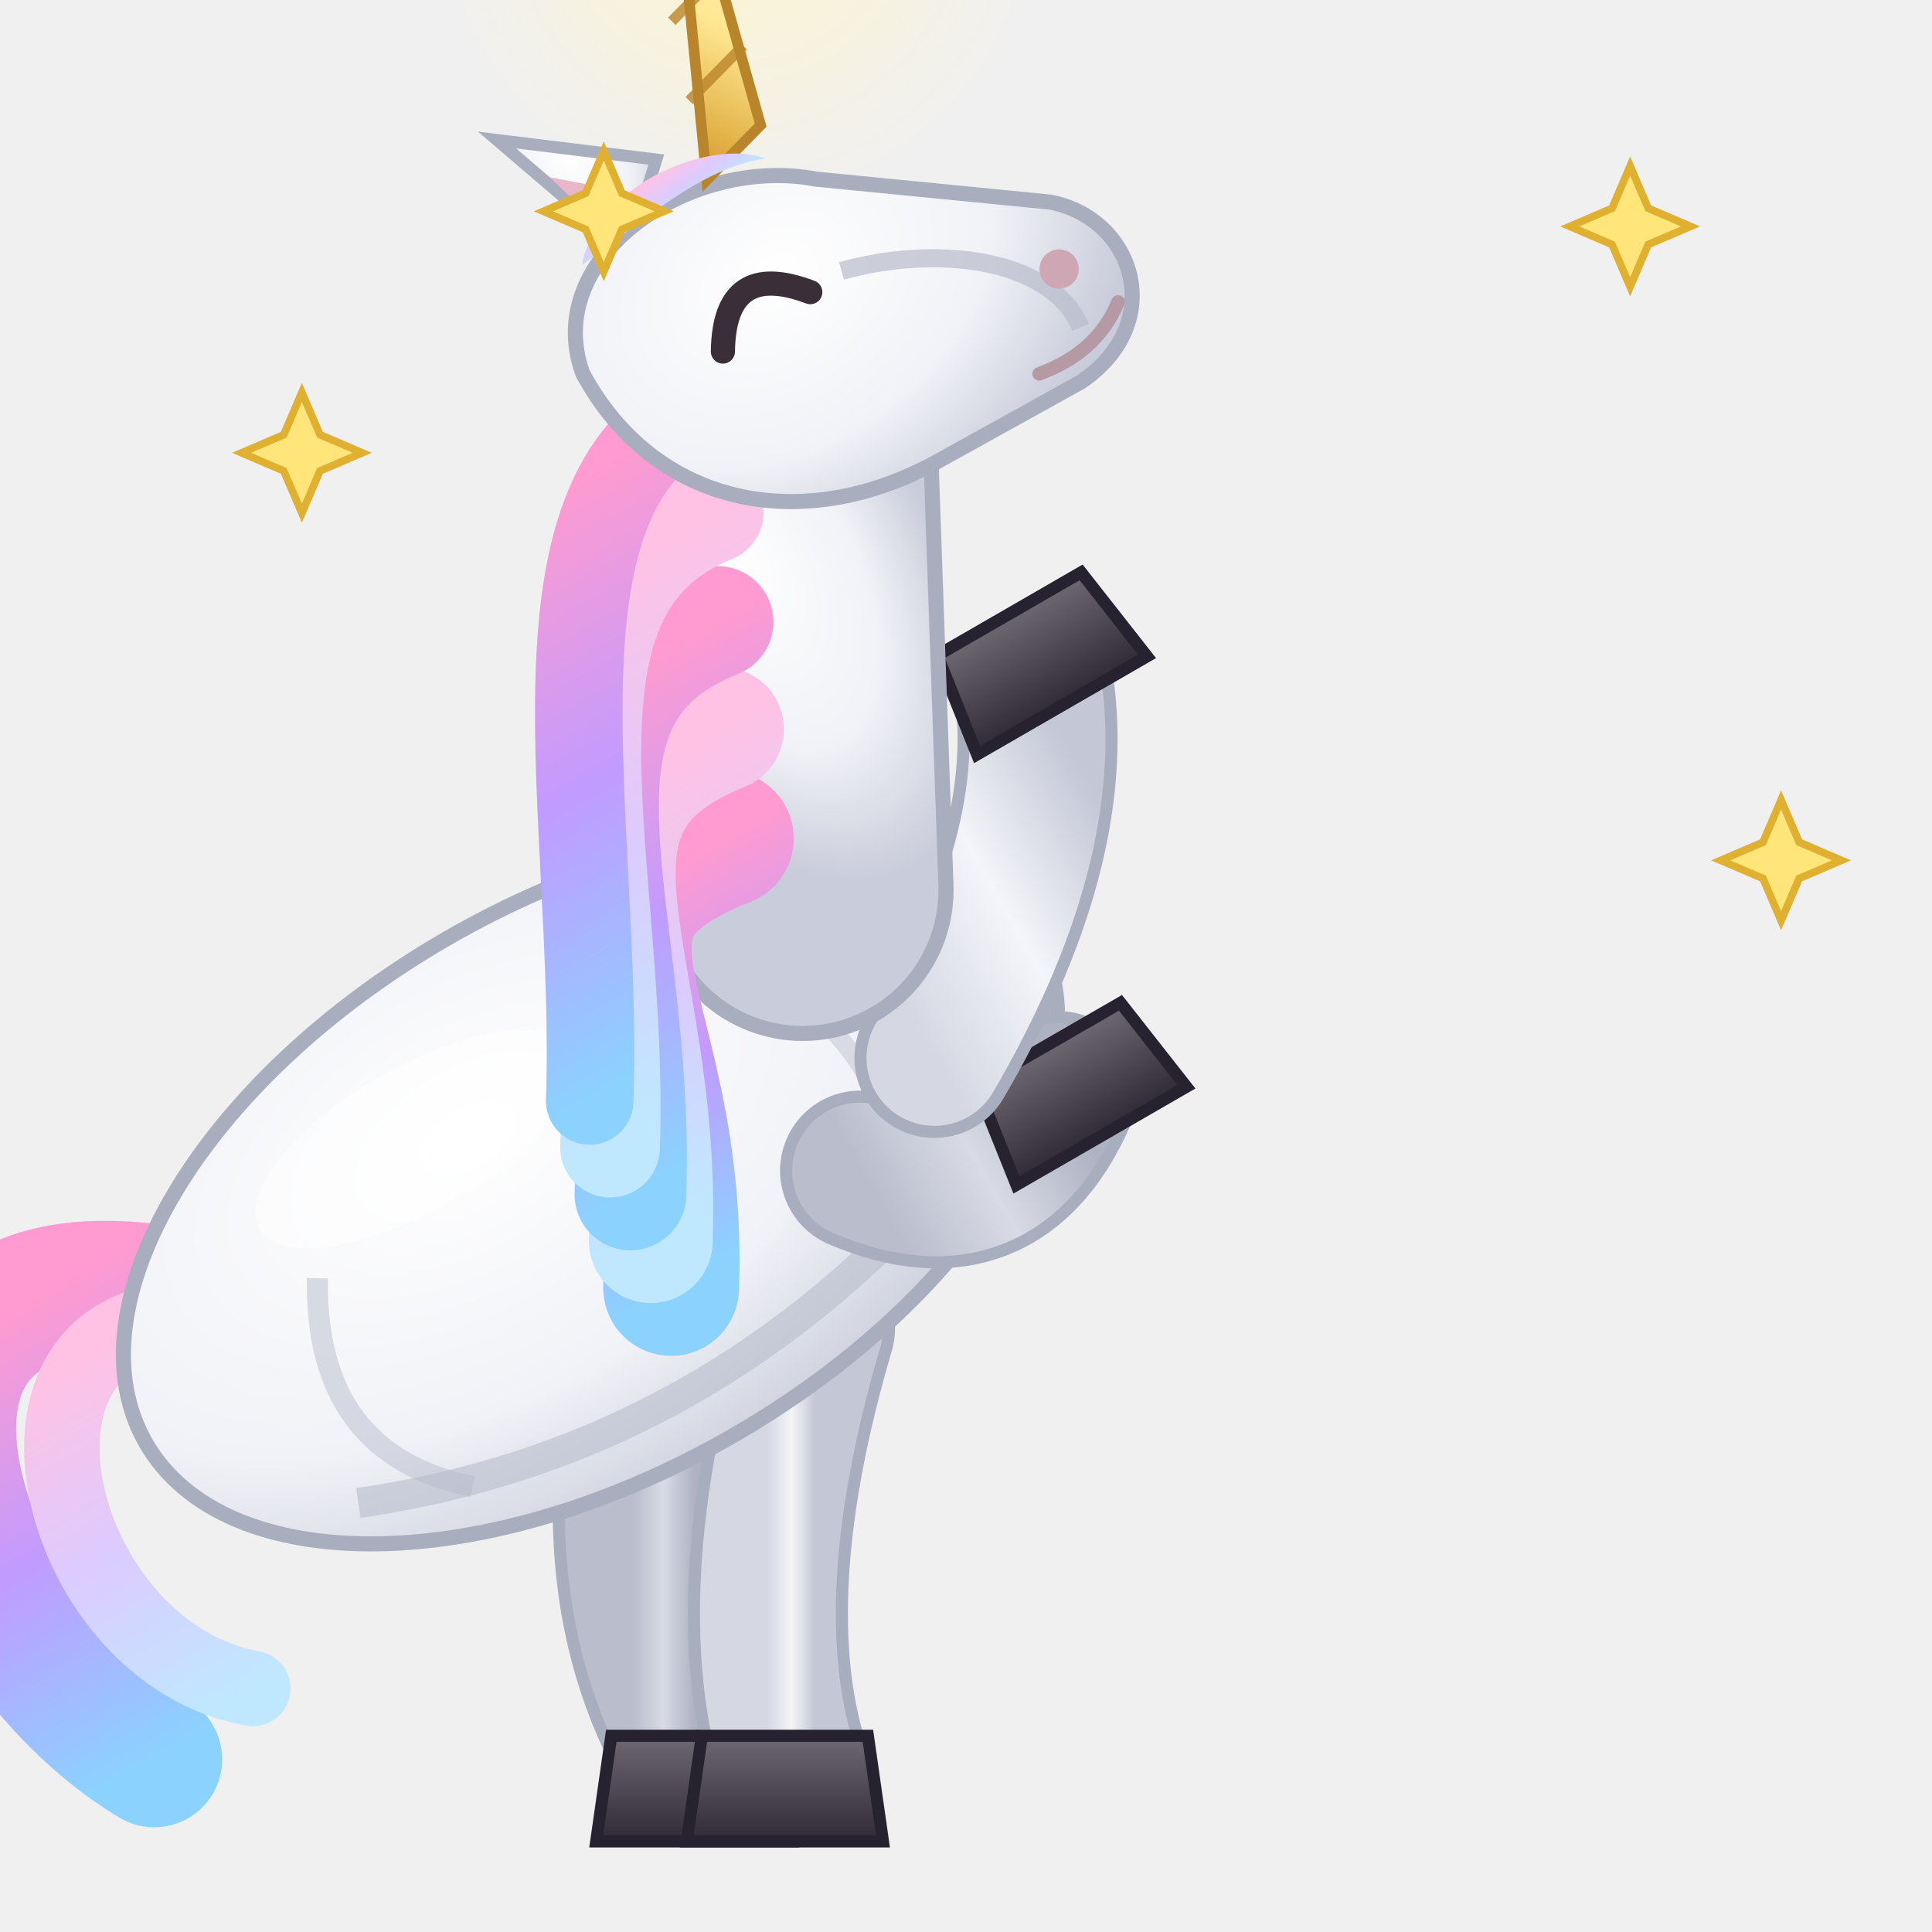
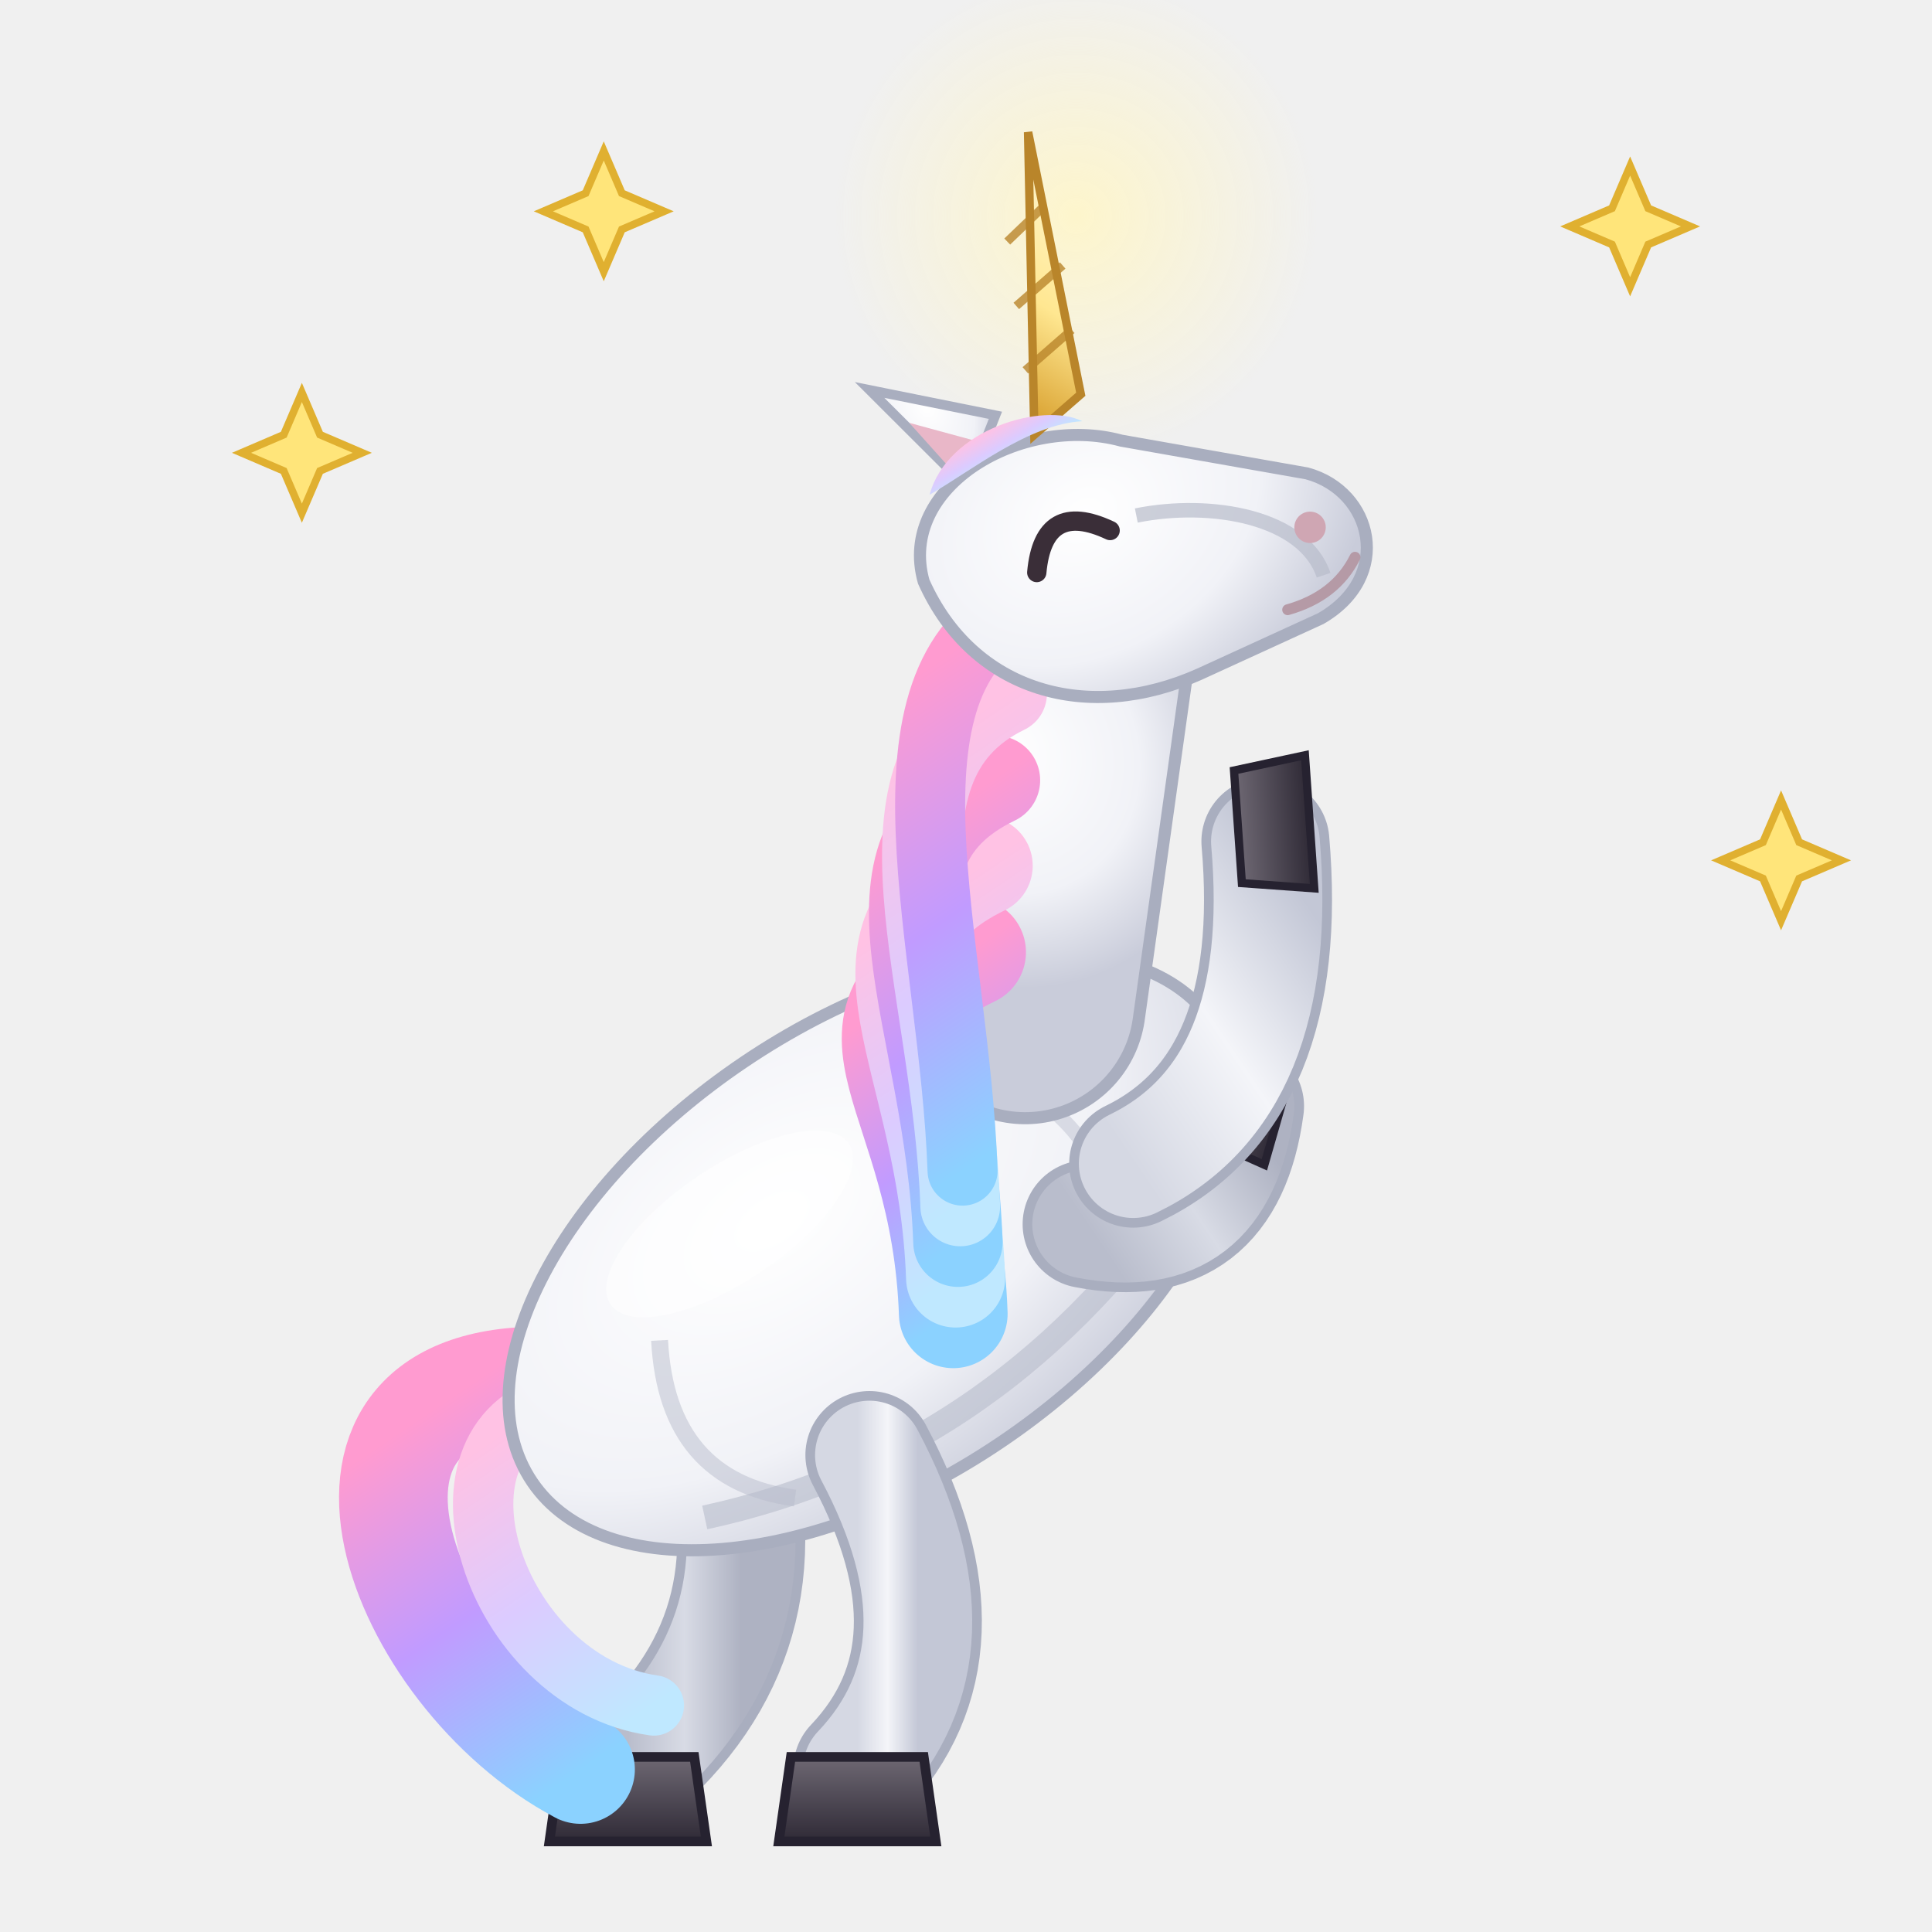
<svg xmlns="http://www.w3.org/2000/svg" viewBox="0 0 128 128" width="128" height="128">
  <defs>
    <radialGradient id="coat" cx="0.42" cy="0.32" r="0.75">
      <stop offset="0" stop-color="#FFFFFF" />
      <stop offset="0.6" stop-color="#F1F2F7" />
      <stop offset="1" stop-color="#C9CCDA" />
    </radialGradient>
    <linearGradient id="coatLeg" x1="0" y1="0" x2="1" y2="0">
      <stop offset="0" stop-color="#D5D8E3" />
      <stop offset="0.5" stop-color="#F4F5F9" />
      <stop offset="1" stop-color="#C3C7D6" />
    </linearGradient>
    <linearGradient id="coatLegBack" x1="0" y1="0" x2="1" y2="0">
      <stop offset="0" stop-color="#B9BDCC" />
      <stop offset="0.5" stop-color="#D8DBE5" />
      <stop offset="1" stop-color="#AEB2C2" />
    </linearGradient>
    <linearGradient id="horn" x1="0" y1="1" x2="1" y2="0">
      <stop offset="0" stop-color="#D59A26" />
      <stop offset="0.45" stop-color="#FFE791" />
      <stop offset="1" stop-color="#FFF8D6" />
    </linearGradient>
    <linearGradient id="mane" x1="0" y1="0" x2="0" y2="1">
      <stop offset="0" stop-color="#FF9BD0" />
      <stop offset="0.5" stop-color="#C19BFF" />
      <stop offset="1" stop-color="#8BD2FF" />
    </linearGradient>
    <linearGradient id="mane2" x1="0" y1="0" x2="0" y2="1">
      <stop offset="0" stop-color="#FFC2E4" />
      <stop offset="0.5" stop-color="#DCCBFF" />
      <stop offset="1" stop-color="#BFE8FF" />
    </linearGradient>
    <linearGradient id="hoof" x1="0" y1="0" x2="0" y2="1">
      <stop offset="0" stop-color="#6E6873" />
      <stop offset="1" stop-color="#2F2A36" />
    </linearGradient>
    <radialGradient id="glow" cx="0.5" cy="0.5" r="0.5">
      <stop offset="0" stop-color="#FFF6C8" stop-opacity="0.9" />
      <stop offset="1" stop-color="#FFF6C8" stop-opacity="0" />
    </radialGradient>
  </defs>
-   <path d="M 44 86 Q 39 104 46 116" fill="none" stroke="#A9AEBF" stroke-width="10.6" stroke-linecap="round" />
-   <path d="M 44 86 Q 39 104 46 116" fill="none" stroke="url(#coatLegBack)" stroke-width="9" stroke-linecap="round" />
-   <path d="M 40.5 115 h 11 l 1 7 h -13 z" fill="url(#hoof)" stroke="#262230" stroke-width="0.8" />
-   <path d="M 54 88 Q 49 105 52 116" fill="none" stroke="#A9AEBF" stroke-width="10.6" stroke-linecap="round" />
-   <path d="M 54 88 Q 49 105 52 116" fill="none" stroke="url(#coatLeg)" stroke-width="9" stroke-linecap="round" />
-   <path d="M 46.5 115 h 11 l 1 7 h -13 z" fill="url(#hoof)" stroke="#262230" stroke-width="0.8" />
-   <g transform="rotate(-30 48 122)">
-     <path d="M 34 72 C 16 57.6 10 84 18 98.4" fill="none" stroke="url(#mane)" stroke-width="9" stroke-linecap="round" />
-     <path d="M 34 74 C 22 68 16 89.2 26 97.6" fill="none" stroke="url(#mane2)" stroke-width="5" stroke-linecap="round" />
-     <ellipse cx="62" cy="80" rx="34" ry="19" fill="url(#coat)" stroke="#A9AEBF" stroke-width="1" />
-     <path d="M 38.2 90.45 Q 62 99.95 87.5 89.5" fill="none" stroke="#B8BCCB" stroke-width="2" opacity="0.6" />
-     <ellipse cx="53.5" cy="71.45" rx="11.9" ry="4.75" fill="#fff" opacity="0.5" />
-     <path d="M 43.3 76.2 q -6 10 2 17.1" fill="none" stroke="#B8BCCB" stroke-width="1.4" opacity="0.5" />
-     <path d="M 79 74.3 q 5 8 0 17.1" fill="none" stroke="#B8BCCB" stroke-width="1.2" opacity="0.45" />
-     <path d="M 78 88 q 6 8 14 2" fill="none" stroke="#A9AEBF" stroke-width="10.6" stroke-linecap="round" />
-     <path d="M 78 88 q 6 8 14 2" fill="none" stroke="url(#coatLegBack)" stroke-width="9" stroke-linecap="round" />
-     <path d="M 87.5 87 h 11 l 1 7 h -13 z" fill="url(#hoof)" stroke="#262230" stroke-width="0.8" />
-     <path d="M 86 84 q 14 -8 18 -18" fill="none" stroke="#A9AEBF" stroke-width="10.6" stroke-linecap="round" />
-     <path d="M 86 84 q 14 -8 18 -18" fill="none" stroke="url(#coatLeg)" stroke-width="9" stroke-linecap="round" />
-     <path d="M 99.5 61 h 11 l 1 7 h -13 z" fill="url(#hoof)" stroke="#262230" stroke-width="0.8" />
-     <path d="M 84 70 L 100.9 38.2" stroke="#A9AEBF" stroke-width="20" stroke-linecap="round" />
-     <path d="M 84 70 L 100.9 38.2" stroke="url(#coat)" stroke-width="18" stroke-linecap="round" />
-     <path d="M 81.3 64.5 C 67.275 62.474 73.275 72.474 63.275 88.474" fill="none" stroke="url(#mane)" stroke-width="9" stroke-linecap="round" />
-     <path d="M 84.7 58.1 C 70.656 56.117 73.656 69.117 63.656 85.117" fill="none" stroke="url(#mane2)" stroke-width="8.2" stroke-linecap="round" />
-     <path d="M 88.0 51.8 C 74.036 49.76 74.036 65.76 64.036 81.76" fill="none" stroke="url(#mane)" stroke-width="7.4" stroke-linecap="round" />
-     <path d="M 91.4 45.4 C 77.416 43.402 74.416 62.402 64.416 78.402" fill="none" stroke="url(#mane2)" stroke-width="6.6" stroke-linecap="round" />
-     <path d="M 94.8 39.0 C 80.796 37.045 74.796 59.045 64.796 75.045" fill="none" stroke="url(#mane)" stroke-width="5.8" stroke-linecap="round" />
-     <g transform="translate(100.9 38.2) rotate(-4.2)">
-       <circle cx="14" cy="-26" r="20" fill="url(#glow)" />
-       <path d="M -5 -11 l -3 -11 l 8 7 z" fill="url(#coat)" stroke="#A9AEBF" stroke-width="0.8" />
-       <path d="M -5 -11 l -1.5 -7 l 4 4 z" fill="#E9B7C8" />
-       <path d="M -12 -6 C -10 -14 2 -14 8 -8 L 20 2 C 24 6 22 13 15 13 L 4 12 C -6 11 -13 4 -12 -6 Z" fill="url(#coat)" stroke="#A9AEBF" stroke-width="1" />
-       <path d="M 6 -2 C 12 0 18 5 17 10" fill="none" stroke="#B8BCCB" stroke-width="1.2" opacity="0.7" />
-       <circle cx="18" cy="6" r="1.3" fill="#CFA6B3" />
-       <path d="M 13 11 q 4 1 7 -1" fill="none" stroke="#B59AA6" stroke-width="0.9" stroke-linecap="round" />
-       <path d="M 2 -12 L 7 -13 L 14 -34 Z" fill="url(#horn)" stroke="#B9852A" stroke-width="0.7" />
-       <path d="M 4 -17 l 5 -1 M 6 -22 l 5 -1 M 8 -27 l 4 -1" stroke="#B9852A" stroke-width="0.7" opacity="0.8" />
-       <path d="M -3.5 -2 q 3.5 -5 7 0" fill="none" stroke="#3A2E38" stroke-width="1.6" stroke-linecap="round" />
-       <path d="M -8 -12 C -4 -16 4 -14 6 -11 C 2 -13 -4 -12 -8 -12 Z" fill="url(#mane2)" />
+   <g transform="translate(64 122) scale(0.8) translate(-64 -122)">
+     <path d="M 44 88 Q 49 105 36 116" fill="none" stroke="#A9AEBF" stroke-width="10.6" stroke-linecap="round" />
+     <path d="M 44 88 Q 49 105 36 116" fill="none" stroke="url(#coatLegBack)" stroke-width="9" stroke-linecap="round" />
+     <path d="M 30.5 115 h 11 l 1 7 h -13 z" fill="url(#hoof)" stroke="#262230" stroke-width="0.8" />
+     <g transform="rotate(-34 48 86)">
+       <path d="M 34 74 C 16 61 10 87 18 102" fill="none" stroke="url(#mane)" stroke-width="9" stroke-linecap="round" />
+       <path d="M 34 76 C 22 71 16 92 26 101" fill="none" stroke="url(#mane2)" stroke-width="5" stroke-linecap="round" />
+       <ellipse cx="62" cy="80" rx="34" ry="19" fill="url(#coat)" stroke="#A9AEBF" stroke-width="1" />
+       <path d="M 38.2 90.45 Q 62 99.95 87.5 89.5" fill="none" stroke="#B8BCCB" stroke-width="2" opacity="0.6" />
+       <ellipse cx="53.5" cy="71.45" rx="11.9" ry="4.75" fill="#fff" opacity="0.5" />
+       <path d="M 43.3 76.2 q -6 10 2 17.1" fill="none" stroke="#B8BCCB" stroke-width="1.4" opacity="0.5" />
+       <path d="M 79 74.3 q 5 8 0 17.1" fill="none" stroke="#B8BCCB" stroke-width="1.2" opacity="0.45" />
+       <path d="M 78 88 q 8 8 16 -1" fill="none" stroke="#A9AEBF" stroke-width="10.6" stroke-linecap="round" />
+       <path d="M 78 88 q 8 8 16 -1" fill="none" stroke="url(#coatLegBack)" stroke-width="9" stroke-linecap="round" />
+       <g transform="translate(95 86) rotate(-40) scale(0.85)">
+         <path d="M -5.5 -3 h 11 l 1 7 h -13 z" fill="url(#hoof)" stroke="#262230" stroke-width="0.8" />
+       </g>
+       <path d="M 84 86 q 14 2 24 -16" fill="none" stroke="#A9AEBF" stroke-width="10.6" stroke-linecap="round" />
+       <path d="M 84 86 q 14 2 24 -16" fill="none" stroke="url(#coatLeg)" stroke-width="9" stroke-linecap="round" />
+       <g transform="translate(109 69) rotate(-60) scale(0.85)">
+         <path d="M -5.5 -3 h 11 l 1 7 h -13 z" fill="url(#hoof)" stroke="#262230" stroke-width="0.8" />
+       </g>
+       <path d="M 84 70 L 108.1 43.2" stroke="#A9AEBF" stroke-width="20" stroke-linecap="round" />
+       <path d="M 84 70 L 108.1 43.2" stroke="url(#coat)" stroke-width="18" stroke-linecap="round" />
+       <path d="M 82.7 64.0 C 68.693 61.979 74.693 71.979 64.693 87.979" fill="none" stroke="url(#mane)" stroke-width="9" stroke-linecap="round" />
+       <path d="M 87.5 58.6 C 73.511 56.628 76.511 69.628 66.511 85.628" fill="none" stroke="url(#mane2)" stroke-width="8.2" stroke-linecap="round" />
+       <path d="M 92.3 53.3 C 78.329 51.278 78.329 67.278 68.329 83.278" fill="none" stroke="url(#mane)" stroke-width="7.4" stroke-linecap="round" />
+       <path d="M 97.1 47.9 C 83.146 45.927 80.146 64.927 70.146 80.927" fill="none" stroke="url(#mane2)" stroke-width="6.6" stroke-linecap="round" />
+       <path d="M 102.0 42.6 C 87.964 40.576 81.964 62.576 71.964 78.576" fill="none" stroke="url(#mane)" stroke-width="5.8" stroke-linecap="round" />
+       <g transform="translate(108.1 43.2) rotate(4.2)">
+         <circle cx="14" cy="-26" r="20" fill="url(#glow)" />
+         <path d="M -5 -11 l -3 -11 l 8 7 z" fill="url(#coat)" stroke="#A9AEBF" stroke-width="0.8" />
+         <path d="M -5 -11 l -1.5 -7 l 4 4 z" fill="#E9B7C8" />
+         <path d="M -12 -6 C -10 -14 2 -14 8 -8 L 20 2 C 24 6 22 13 15 13 L 4 12 C -6 11 -13 4 -12 -6 Z" fill="url(#coat)" stroke="#A9AEBF" stroke-width="1" />
+         <path d="M 6 -2 C 12 0 18 5 17 10" fill="none" stroke="#B8BCCB" stroke-width="1.2" opacity="0.7" />
+         <circle cx="18" cy="6" r="1.3" fill="#CFA6B3" />
+         <path d="M 13 11 q 4 1 7 -1" fill="none" stroke="#B59AA6" stroke-width="0.9" stroke-linecap="round" />
+         <path d="M 2 -12 L 7 -13 L 14 -34 Z" fill="url(#horn)" stroke="#B9852A" stroke-width="0.7" />
+         <path d="M 4 -17 l 5 -1 M 6 -22 l 5 -1 M 8 -27 l 4 -1" stroke="#B9852A" stroke-width="0.7" opacity="0.8" />
+         <path d="M -3.5 -2 q 3.5 -5 7 0" fill="none" stroke="#3A2E38" stroke-width="1.6" stroke-linecap="round" />
+         <path d="M -8 -12 C -4 -16 4 -14 6 -11 C 2 -13 -4 -12 -8 -12 Z" fill="url(#mane2)" />
+       </g>
    </g>
+     <path d="M 56 90 Q 64.5 106 55 116" fill="none" stroke="#A9AEBF" stroke-width="10.6" stroke-linecap="round" />
+     <path d="M 56 90 Q 64.5 106 55 116" fill="none" stroke="url(#coatLeg)" stroke-width="9" stroke-linecap="round" />
+     <path d="M 49.5 115 h 11 l 1 7 h -13 z" fill="url(#hoof)" stroke="#262230" stroke-width="0.8" />
  </g>
  <path d="M 20 26 l 1.2 2.8 l 2.8 1.2 l -2.8 1.2 l -1.2 2.8 l -1.2 -2.8 l -2.8 -1.2 l 2.8 -1.2 z" fill="#FFE57A" stroke="#E0B030" stroke-width="0.5" />
  <path d="M 108 11 l 1.2 2.8 l 2.8 1.2 l -2.8 1.2 l -1.2 2.8 l -1.2 -2.8 l -2.8 -1.2 l 2.8 -1.2 z" fill="#FFE57A" stroke="#E0B030" stroke-width="0.5" />
  <path d="M 40 10 l 1.2 2.8 l 2.8 1.2 l -2.8 1.2 l -1.2 2.8 l -1.2 -2.8 l -2.8 -1.2 l 2.8 -1.2 z" fill="#FFE57A" stroke="#E0B030" stroke-width="0.5" />
  <path d="M 118 53 l 1.2 2.8 l 2.8 1.2 l -2.8 1.2 l -1.2 2.8 l -1.2 -2.8 l -2.8 -1.2 l 2.8 -1.2 z" fill="#FFE57A" stroke="#E0B030" stroke-width="0.5" />
</svg>
